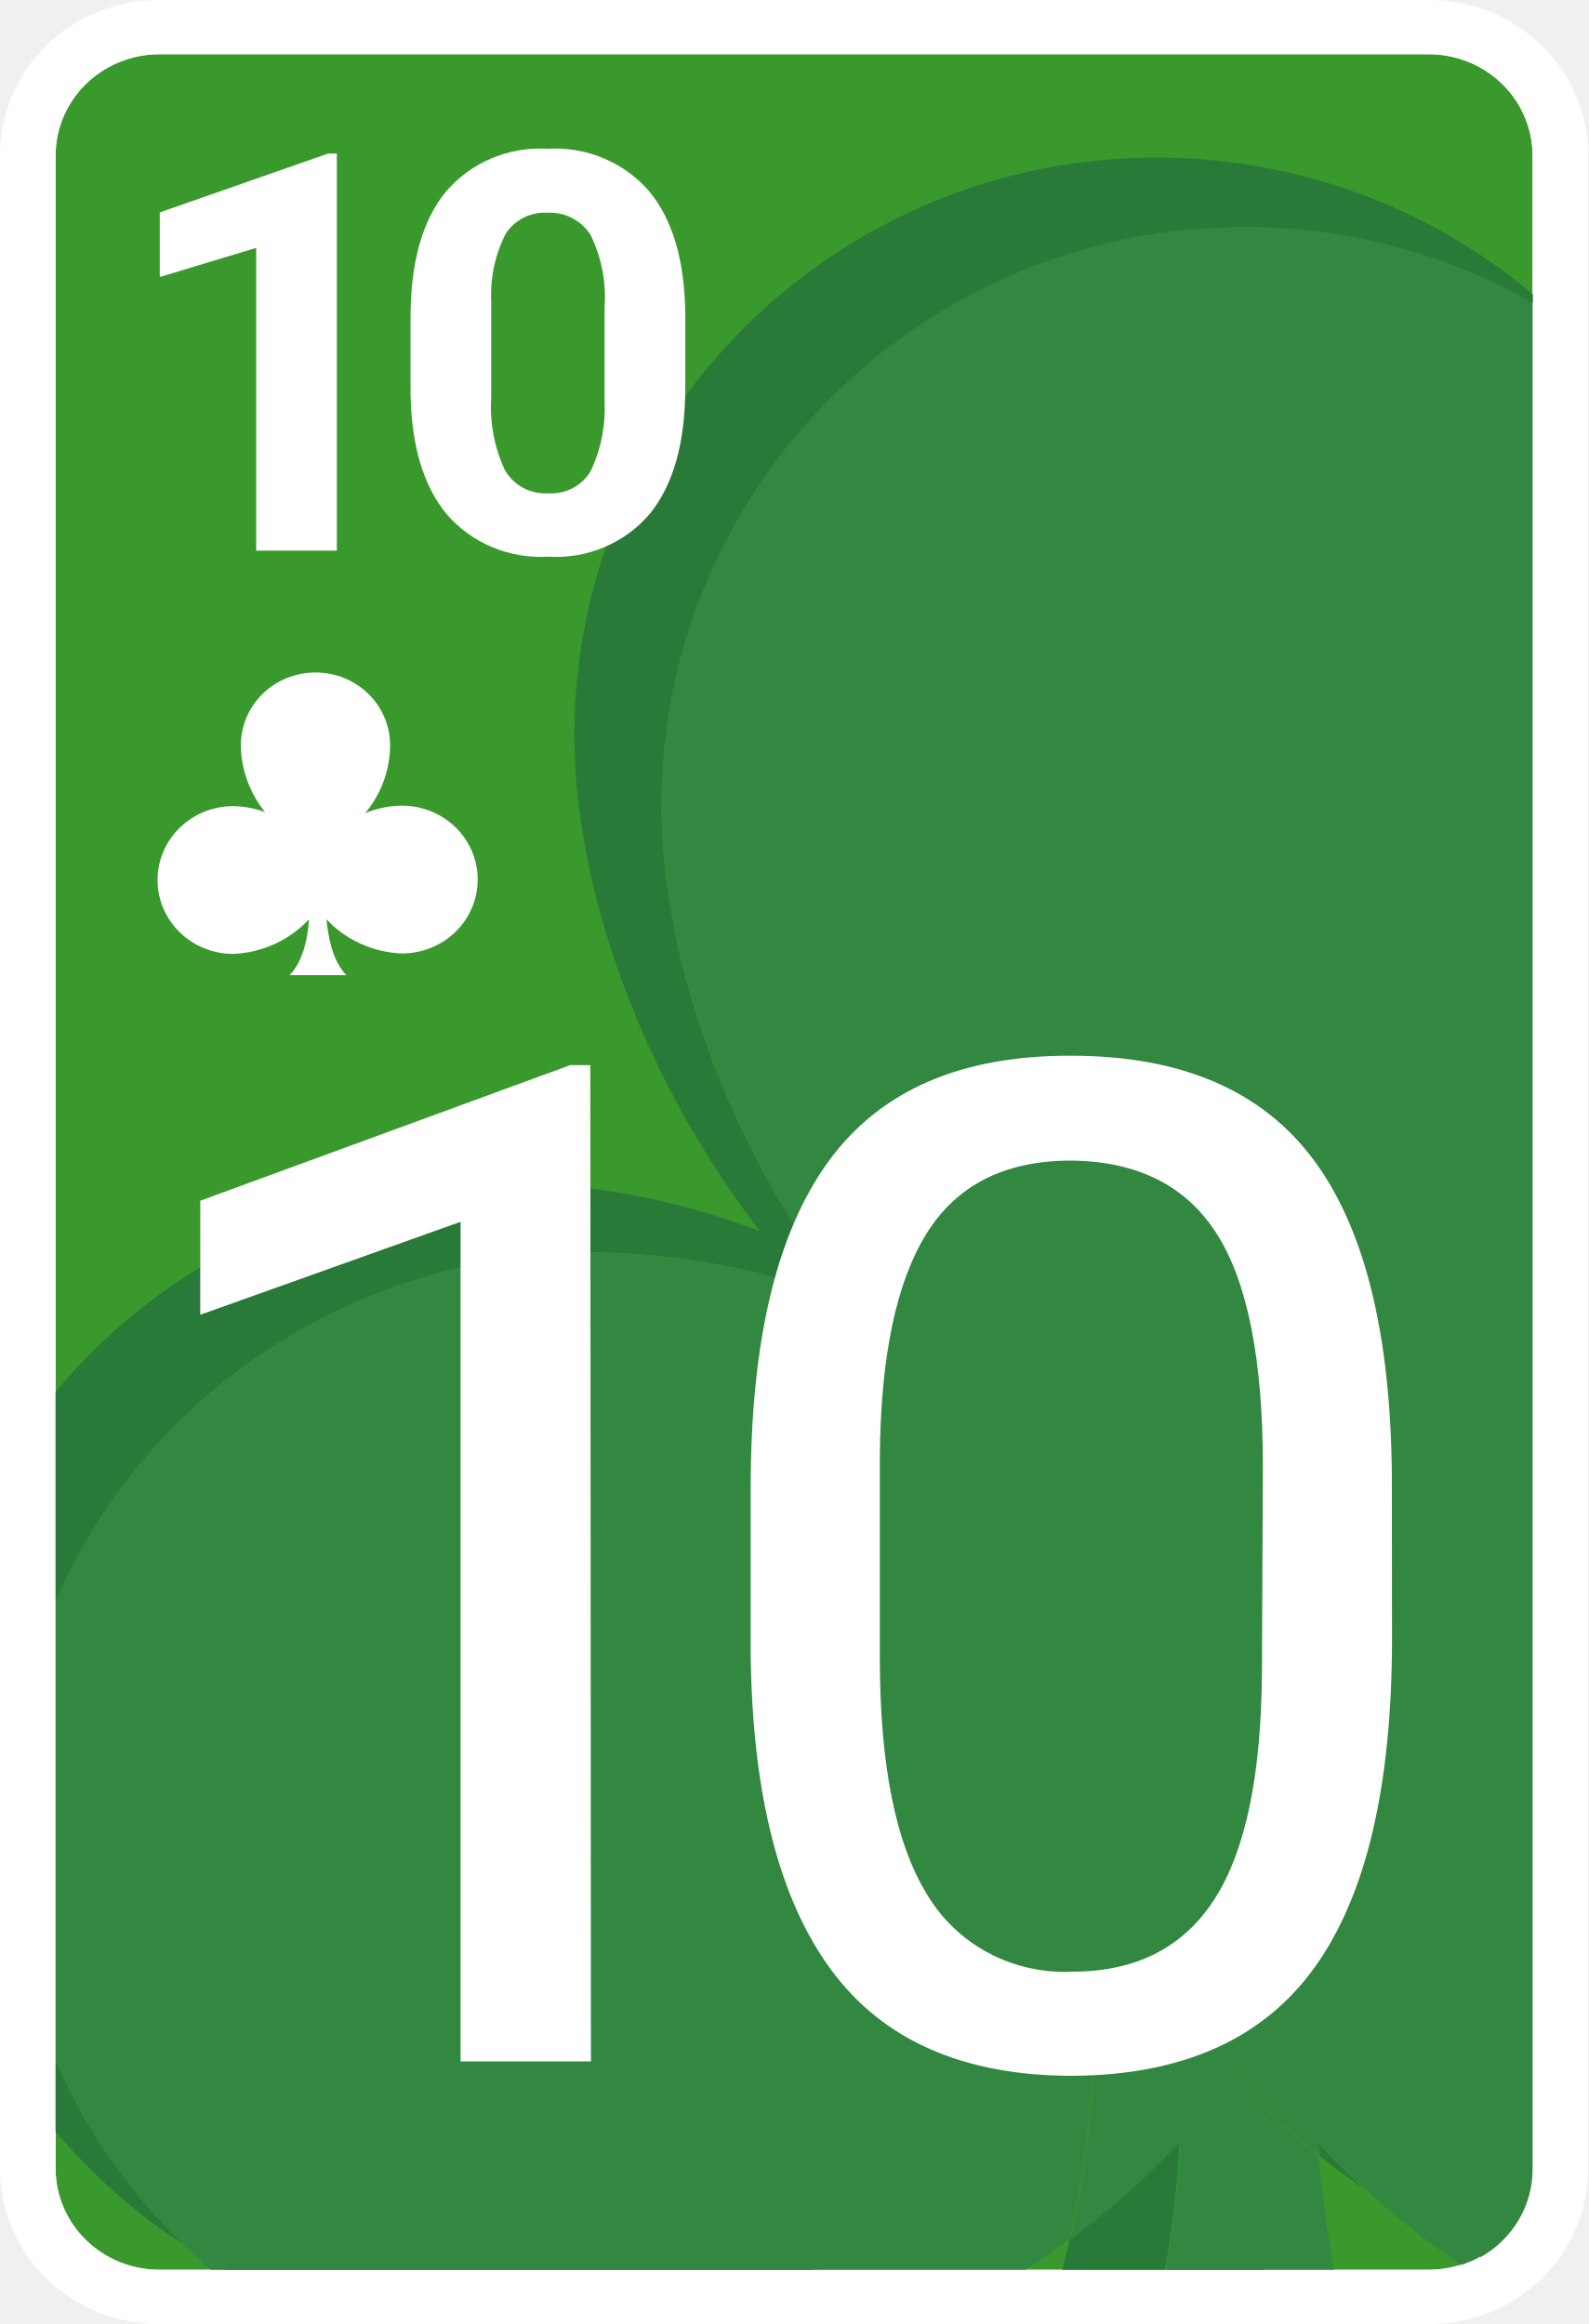
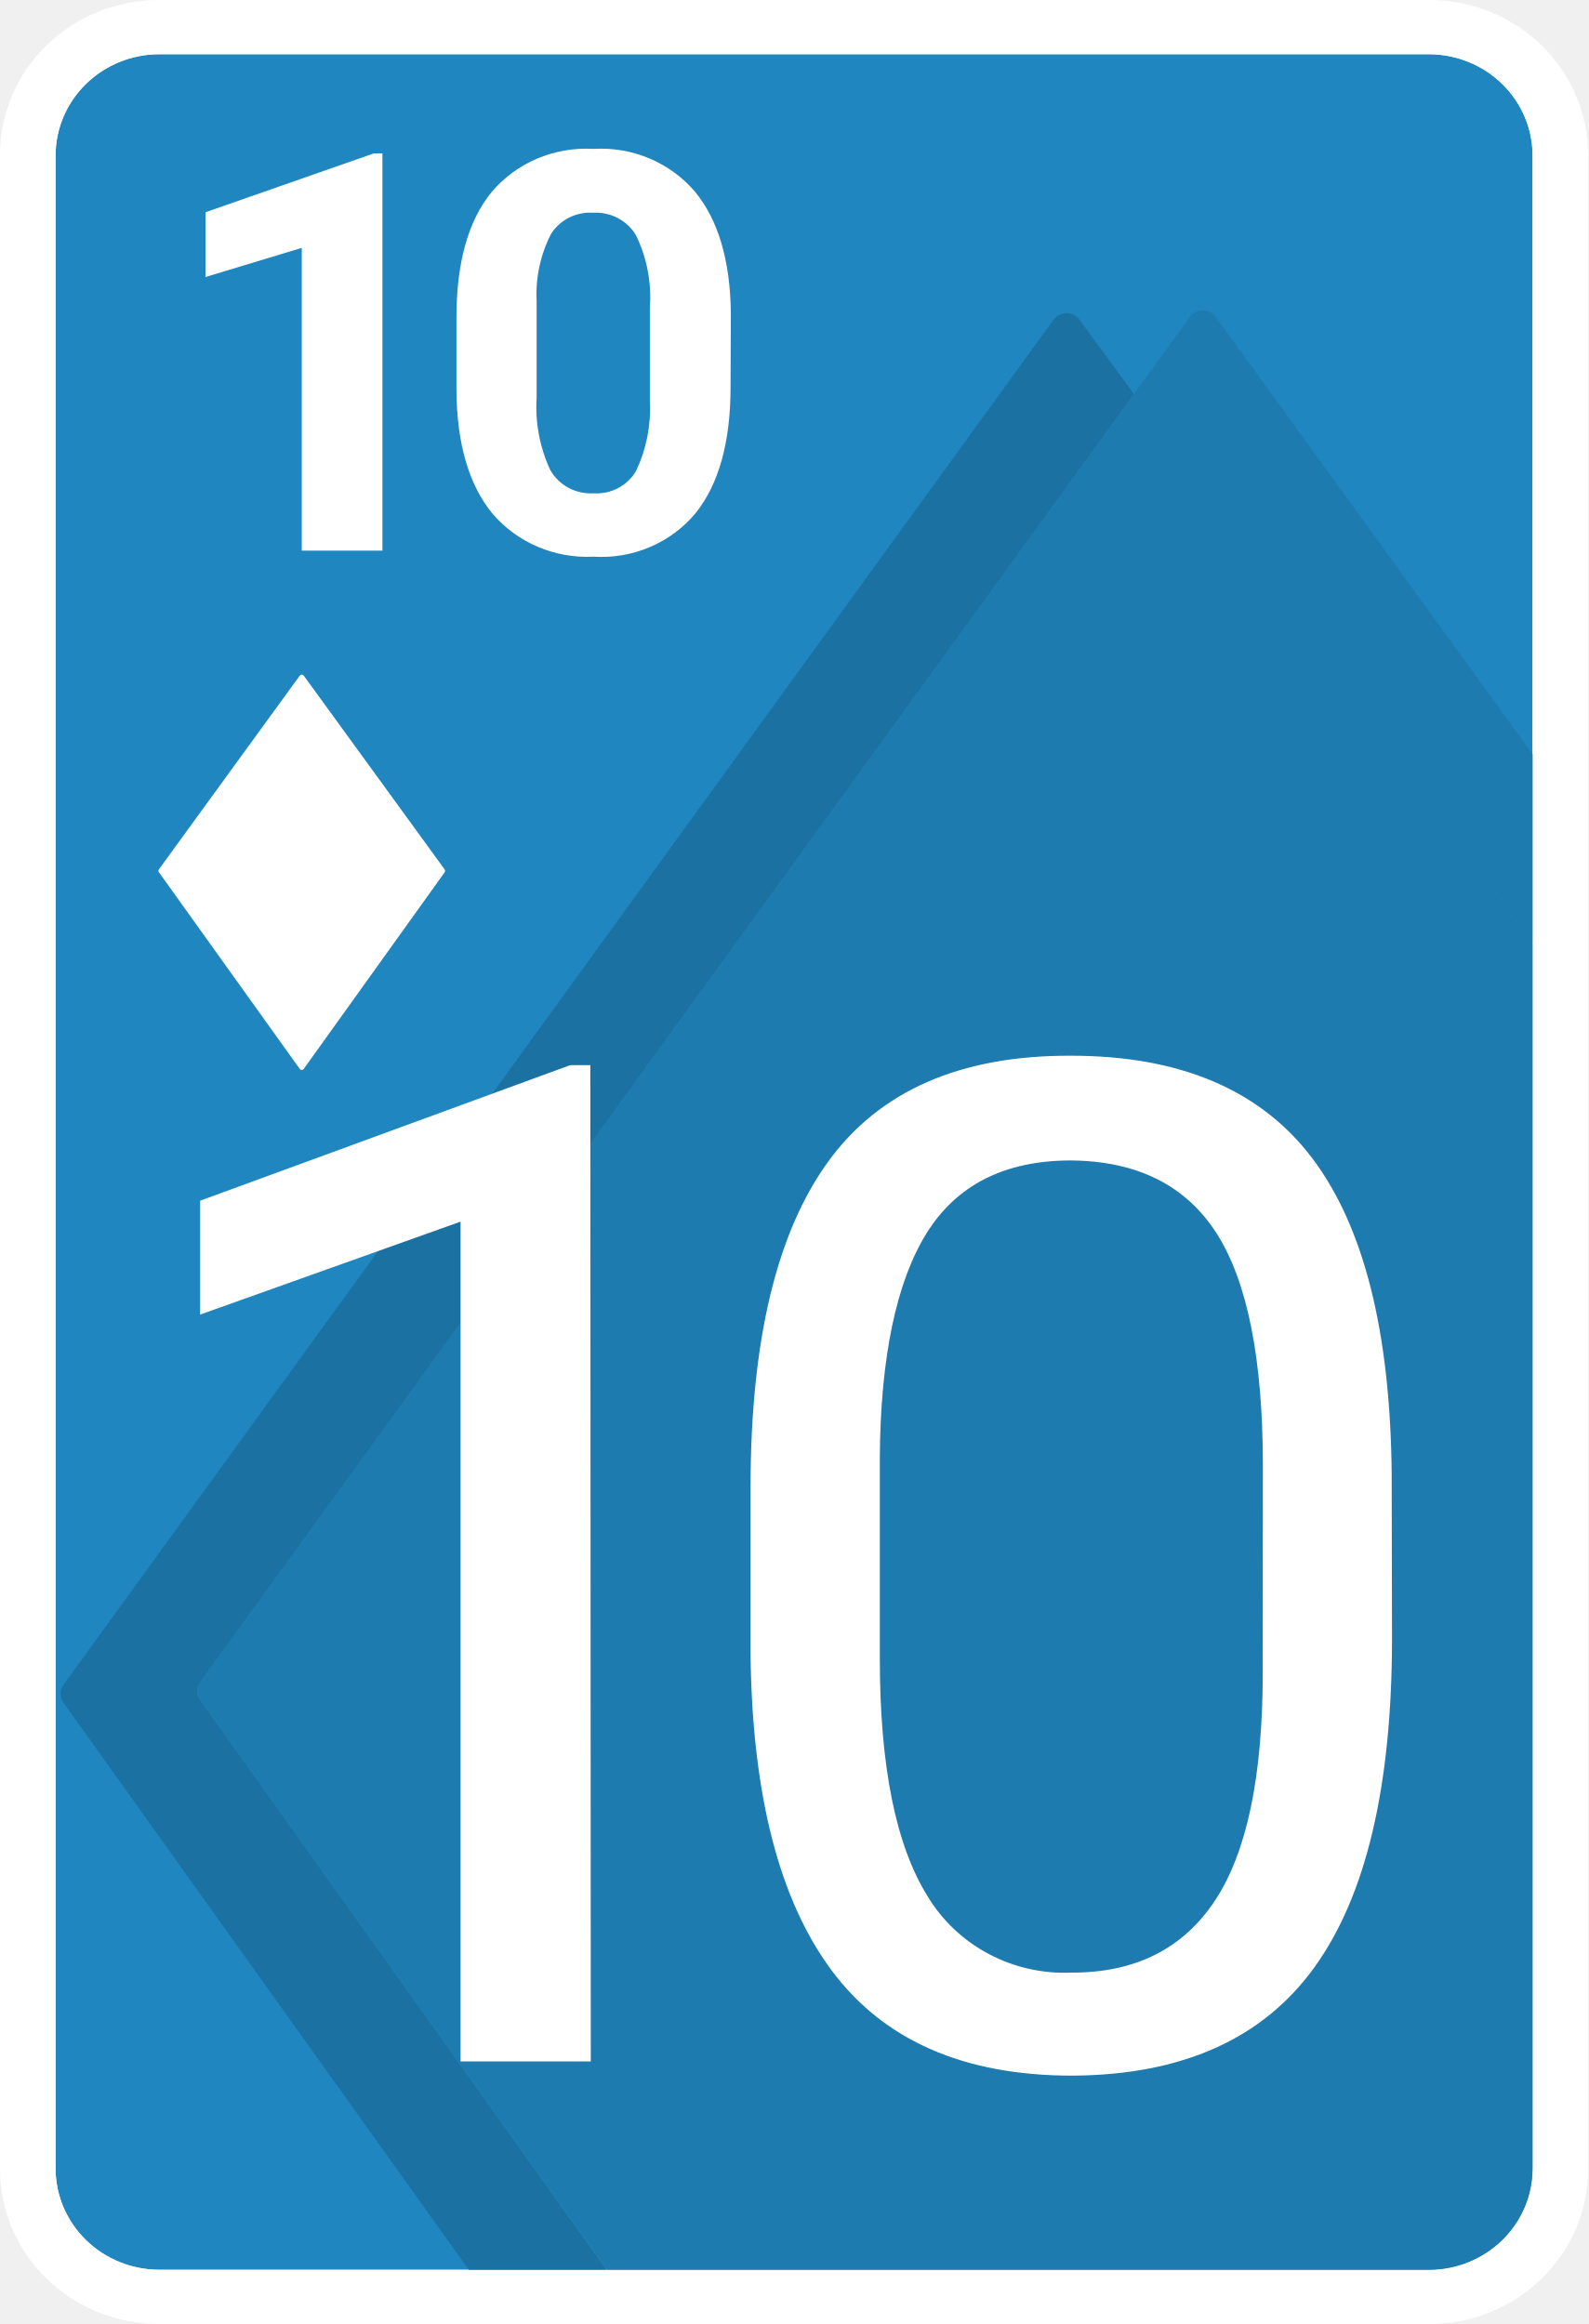
<svg xmlns="http://www.w3.org/2000/svg" width="550" height="805" viewBox="0 0 550 805" fill="none">
-   <g clip-path="url(#clip0_18_241)">
-     <path d="M530.75 751.333C530.692 760.567 526.907 769.407 520.215 775.937C513.523 782.467 504.464 786.16 495 786.216H55C45.536 786.16 36.477 782.467 29.785 775.937C23.093 769.407 19.308 760.567 19.25 751.333V53.666C19.308 44.432 23.093 35.592 29.785 29.062C36.477 22.533 45.536 18.84 55 18.783H495C504.464 18.84 513.523 22.533 520.215 29.062C526.907 35.592 530.692 44.432 530.75 53.666V751.333Z" fill="#3A992C" />
+   <g clip-path="url(#clip0_18_406)">
+     <path d="M530.75 751.333C530.692 760.567 526.907 769.407 520.215 775.937C513.523 782.467 504.464 786.16 495 786.217H55C45.536 786.16 36.477 782.467 29.785 775.937C23.093 769.407 19.308 760.567 19.25 751.333V53.666C19.308 44.432 23.093 35.592 29.785 29.062C36.477 22.533 45.536 18.84 55 18.783H495C504.464 18.84 513.523 22.533 520.215 29.062C526.907 35.592 530.692 44.432 530.75 53.666V751.333Z" fill="#1F86BF" />
    <path d="M495 0H55C40.413 0 26.424 5.654 16.109 15.719C5.795 25.783 0 39.433 0 53.667L0 751.333C0 765.567 5.795 779.217 16.109 789.281C26.424 799.346 40.413 805 55 805H495C509.587 805 523.576 799.346 533.891 789.281C544.205 779.217 550 765.567 550 751.333V53.667C550 39.433 544.205 25.783 533.891 15.719C523.576 5.654 509.587 0 495 0ZM530.75 751.333C530.692 760.568 526.907 769.408 520.215 775.937C513.523 782.467 504.464 786.16 495 786.217H55C45.536 786.16 36.477 782.467 29.785 775.937C23.093 769.408 19.308 760.568 19.25 751.333V53.667C19.308 44.432 23.093 35.592 29.785 29.063C36.477 22.533 45.536 18.84 55 18.783H495C504.464 18.84 513.523 22.533 520.215 29.063C526.907 35.592 530.692 44.432 530.75 53.667V751.333Z" fill="white" />
-     <path d="M63.525 777.468C44.69 759.223 29.655 737.59 19.25 713.766V738.346C31.96 753.437 46.878 766.619 63.525 777.468ZM456.17 741.888C456.642 743.476 456.9 745.118 456.94 746.771C461.945 750.742 467.17 754.553 472.505 758.31C466.785 752.997 461.285 747.576 456.17 741.888ZM198.88 254.004C198.88 311.374 224.895 377.062 263.175 426.435C235.127 415.681 205.309 409.989 175.175 409.637C145.286 409.599 115.768 416.091 88.787 428.637C61.805 441.183 38.045 459.465 19.25 482.141V554.967C34.637 519.147 60.505 488.547 93.618 466.994C126.731 445.441 165.621 433.891 205.425 433.787C235.557 434.161 265.37 439.851 293.425 450.585C254.925 401.265 228.855 335.524 229.13 278.154C229.68 167.064 320.925 78.246 431.86 78.729C466.655 78.854 500.801 87.924 530.86 105.025V101.966C494.93 71.592 449.038 54.781 401.5 54.579C290.62 54.042 199.43 142.914 198.88 254.004ZM370.48 775.536C369.71 779.025 368.83 782.62 367.895 786.27H403.425C406.154 771.552 407.845 756.67 408.485 741.727C396.949 754.152 384.223 765.473 370.48 775.536Z" fill="#297A38" />
-     <path d="M73.095 786.217H78.155C73.15 783.533 68.255 780.582 63.525 777.469C66.605 780.474 69.795 783.533 73.095 786.217ZM506 784.553C508.284 783.804 510.494 782.852 512.6 781.709C498.729 774.89 485.4 767.069 472.725 758.31C483.148 767.835 494.269 776.606 506 784.553ZM425.975 717.684C428.291 740.736 432.075 763.624 437.305 786.217H462C458.81 768.453 457.49 754.017 456.5 746.772C445.528 737.905 435.319 728.177 425.975 717.684ZM378.235 717.47C350.831 746.681 317.564 770.081 280.5 786.217H355.19C360.69 782.836 365.475 779.24 370.48 775.483C374.765 756.398 377.359 736.989 378.235 717.47Z" fill="#328840" />
-     <path d="M229.075 278.154C229.075 335.524 255.09 401.265 293.37 450.585C265.315 439.851 235.502 434.16 205.37 433.787C165.575 433.901 126.697 445.457 93.595 467.009C60.493 488.562 34.634 519.155 19.25 554.967V713.766C29.642 737.629 44.678 759.299 63.525 777.576C68.255 780.689 73.15 783.64 78.155 786.324H280.5C317.662 770.22 351.026 746.818 378.51 717.577C377.637 737.114 375.043 756.541 370.755 775.644C384.5 765.563 397.226 754.224 408.76 741.78C408.12 756.723 406.429 771.606 403.7 786.324H437.58C432.35 763.731 428.566 740.843 426.25 717.791C435.734 728.301 446.091 738.03 457.215 746.879C457.175 745.225 456.917 743.583 456.445 741.995C461.56 747.684 467.06 753.104 472.945 758.417C485.62 767.176 498.949 774.997 512.82 781.816C518.287 778.717 522.822 774.269 525.97 768.918C529.117 763.567 530.766 757.502 530.75 751.333V105.025C500.691 87.924 466.545 78.854 431.75 78.728C320.87 78.246 229.625 167.064 229.075 278.154Z" fill="#328840" />
-     <path d="M119.955 337.778H100.265C106.7 331.392 106.975 318.458 106.975 318.458C103.636 322.039 99.603 324.94 95.11 326.994C90.617 329.047 85.752 330.214 80.795 330.426C73.837 330.426 67.164 327.728 62.244 322.928C57.324 318.127 54.56 311.616 54.56 304.827C54.56 298.037 57.324 291.526 62.244 286.725C67.164 281.925 73.837 279.228 80.795 279.228C84.559 279.287 88.283 279.996 91.795 281.321C86.728 275.014 83.806 267.322 83.435 259.317C83.274 255.911 83.822 252.507 85.047 249.313C86.272 246.119 88.148 243.201 90.562 240.735C92.976 238.268 95.877 236.305 99.09 234.964C102.304 233.622 105.762 232.931 109.258 232.931C112.753 232.931 116.211 233.622 119.425 234.964C122.638 236.305 125.539 238.268 127.953 240.735C130.367 243.201 132.243 246.119 133.468 249.313C134.693 252.507 135.241 255.911 135.08 259.317C134.78 267.471 131.769 275.307 126.5 281.643C130.521 279.98 134.838 279.105 139.205 279.067C146.163 279.067 152.836 281.764 157.756 286.564C162.676 291.365 165.44 297.876 165.44 304.666C165.44 311.455 162.676 317.966 157.756 322.767C152.836 327.567 146.163 330.265 139.205 330.265C134.255 330.073 129.393 328.926 124.899 326.89C120.406 324.854 116.37 321.97 113.025 318.404C113.3 318.565 113.52 331.284 119.955 337.778ZM116.655 190.731H88.715V85.867L55.33 95.956V73.577L113.63 53.184H116.655V190.731ZM237.325 134.167C237.325 153.165 233.255 167.708 225.225 177.744C220.988 182.825 215.568 186.845 209.416 189.468C203.265 192.091 196.56 193.242 189.86 192.824C183.219 193.219 176.575 192.09 170.462 189.527C164.349 186.964 158.937 183.039 154.66 178.066C146.52 168.191 142.358 154.023 142.175 135.562V110.07C142.175 90.929 146.245 76.385 154.385 66.439C158.645 61.423 164.058 57.457 170.184 54.865C176.309 52.273 182.975 51.127 189.64 51.52C196.281 51.129 202.923 52.26 209.035 54.823C215.147 57.385 220.56 61.309 224.84 66.278C232.98 76.099 237.105 90.267 237.325 108.675V134.167ZM209.385 106.367C209.995 97.822 208.347 89.266 204.6 81.519C203.068 79.013 200.867 76.96 198.232 75.58C195.597 74.2 192.627 73.545 189.64 73.684C186.751 73.512 183.867 74.11 181.3 75.415C178.732 76.719 176.577 78.681 175.065 81.09C171.44 88.288 169.737 96.263 170.115 104.274V137.709C169.568 146.292 171.172 154.875 174.79 162.717C176.243 165.338 178.433 167.499 181.104 168.944C183.774 170.389 186.812 171.059 189.86 170.875C192.833 171.064 195.799 170.428 198.417 169.042C201.035 167.655 203.198 165.574 204.655 163.039C208.163 155.523 209.785 147.3 209.385 139.05V106.367ZM204.655 714.035H159.5V423.215L69.355 455.415V415.917L197.45 368.958H204.435L204.655 714.035ZM482.075 567.579C482.075 618.669 473.147 656.629 455.29 681.459C437.433 706.289 409.475 718.811 371.415 719.026C333.868 719.026 306.075 706.879 288.035 682.586C269.995 658.293 260.645 622.014 259.985 573.75V515.2C259.985 464.753 268.913 427.187 286.77 402.5C304.627 377.813 332.677 365.541 370.92 365.685C408.76 365.685 436.627 377.527 454.52 401.212C472.413 424.897 481.58 461.408 482.02 510.746L482.075 567.579ZM437.36 507.901C437.36 470.943 432.043 444.109 421.41 427.401C410.777 410.693 393.947 402.232 370.92 402.017C348.04 402.017 331.357 410.443 320.87 427.294C310.383 444.145 304.993 469.869 304.7 504.467V574.233C304.7 611.371 310.2 638.776 321.2 656.451C326.277 664.922 333.638 671.873 342.482 676.548C351.326 681.222 361.314 683.441 371.36 682.962C393.36 682.962 409.75 674.626 420.53 657.953C431.31 641.281 436.81 615.02 437.03 579.171L437.36 507.901Z" fill="white" />
+     <path d="M69.3 588.885C68.649 587.981 68.3 586.903 68.3 585.799C68.3 584.694 68.649 583.617 69.3 582.713L392.7 136.528L374 110.983C373.504 110.218 372.818 109.588 372.005 109.152C371.193 108.715 370.28 108.486 369.352 108.486C368.425 108.486 367.512 108.715 366.7 109.152C365.887 109.588 365.201 110.218 364.705 110.983L22 583.572C21.337 584.481 20.98 585.569 20.98 586.684C20.98 587.8 21.337 588.888 22 589.797L162.36 786.217H210.045L69.3 588.885Z" fill="#1B71A1" />
+     <path d="M411.95 110.016L392.7 136.474L530.75 326.83V261.195L421.19 110.016C420.694 109.251 420.008 108.622 419.195 108.185C418.383 107.748 417.47 107.52 416.543 107.52C415.615 107.52 414.702 107.748 413.89 108.185C413.077 108.622 412.391 109.251 411.895 110.016H411.95ZM69.3 582.712C68.649 583.616 68.3 584.694 68.3 585.798C68.3 586.903 68.649 587.98 69.3 588.884L210.32 786.216H495C504.464 786.16 513.523 782.467 520.215 775.937C526.907 769.407 530.692 760.567 530.75 751.333V326.937L392.7 136.528L69.3 582.712Z" fill="#1E7BAF" />
+     <path d="M132.44 190.731H104.5V85.866L71.17 95.956V73.523L129.47 53.13H132.44V190.731ZM253 134.166C253 153.129 248.967 167.654 240.9 177.744C236.672 182.835 231.253 186.862 225.1 189.486C218.946 192.11 212.236 193.255 205.535 192.824C198.904 193.164 192.282 191.987 186.2 189.387C180.117 186.788 174.741 182.837 170.5 177.851C162.415 167.976 158.235 153.808 158.07 135.347V110.124C158.07 90.983 162.14 76.439 170.28 66.493C174.532 61.48 179.935 57.517 186.051 54.925C192.167 52.333 198.824 51.184 205.48 51.573C212.114 51.169 218.752 52.295 224.858 54.859C230.963 57.423 236.365 61.353 240.625 66.332C248.765 76.153 252.945 90.321 253.11 108.728L253 134.166ZM225.06 106.367C225.67 97.821 224.022 89.266 220.275 81.519C218.78 78.993 216.594 76.922 213.962 75.538C211.33 74.154 208.355 73.512 205.37 73.684C202.48 73.506 199.594 74.101 197.026 75.407C194.457 76.712 192.302 78.677 190.795 81.09C187.142 88.278 185.438 96.26 185.845 104.274V137.708C185.298 146.291 186.902 154.875 190.52 162.717C191.969 165.329 194.151 167.484 196.81 168.929C199.47 170.374 202.496 171.049 205.535 170.874C208.508 171.07 211.478 170.437 214.097 169.05C216.716 167.663 218.878 165.578 220.33 163.039C223.865 155.532 225.488 147.301 225.06 139.05V106.367ZM204.6 714.035H159.5V423.161L69.3 455.361V415.916L197.45 368.958H204.435L204.6 714.035ZM482.075 567.525C482.075 618.615 473.128 656.576 455.235 681.405C437.342 706.235 409.383 718.757 371.36 718.972C333.85 718.972 306.057 706.807 287.98 682.479C269.903 658.15 260.553 621.835 259.93 573.535V515.2C259.93 464.753 268.858 427.186 286.715 402.5C304.572 377.813 332.622 365.541 370.865 365.684C408.705 365.684 436.572 377.527 454.465 401.212C472.358 424.897 481.525 461.39 481.965 510.692L482.075 567.525ZM437.36 507.847C437.36 470.889 432.043 444.056 421.41 427.347C410.777 410.639 393.947 402.178 370.92 401.963C348.04 401.963 331.357 410.371 320.87 427.186C310.42 444.038 304.92 470.12 304.7 504.788V574.555C304.7 611.692 310.2 639.098 321.2 656.772C326.273 665.236 333.625 672.181 342.458 676.855C351.292 681.529 361.268 683.752 371.305 683.284C393.305 683.284 409.805 674.947 420.805 658.275C431.805 641.603 437.305 615.342 437.305 579.492L437.36 507.847ZM154 301.177L105.16 233.986C105.083 233.886 104.983 233.805 104.869 233.749C104.754 233.693 104.628 233.664 104.5 233.664C104.372 233.664 104.246 233.693 104.131 233.749C104.016 233.805 103.917 233.886 103.84 233.986L55 301.177C54.897 301.308 54.842 301.468 54.842 301.633C54.842 301.798 54.897 301.958 55 302.089L103.84 370.3C103.917 370.4 104.016 370.481 104.131 370.537C104.246 370.593 104.372 370.622 104.5 370.622C104.628 370.622 104.754 370.593 104.869 370.537C104.983 370.481 105.083 370.4 105.16 370.3L154 302.143C154.103 302.012 154.158 301.852 154.158 301.687C154.158 301.522 154.103 301.362 154 301.231V301.177Z" fill="white" />
  </g>
  <defs>
-     <clipPath id="clip0_18_241">
+     <clipPath id="clip0_18_406">
      <rect width="550" height="805" fill="white" />
    </clipPath>
  </defs>
</svg>
